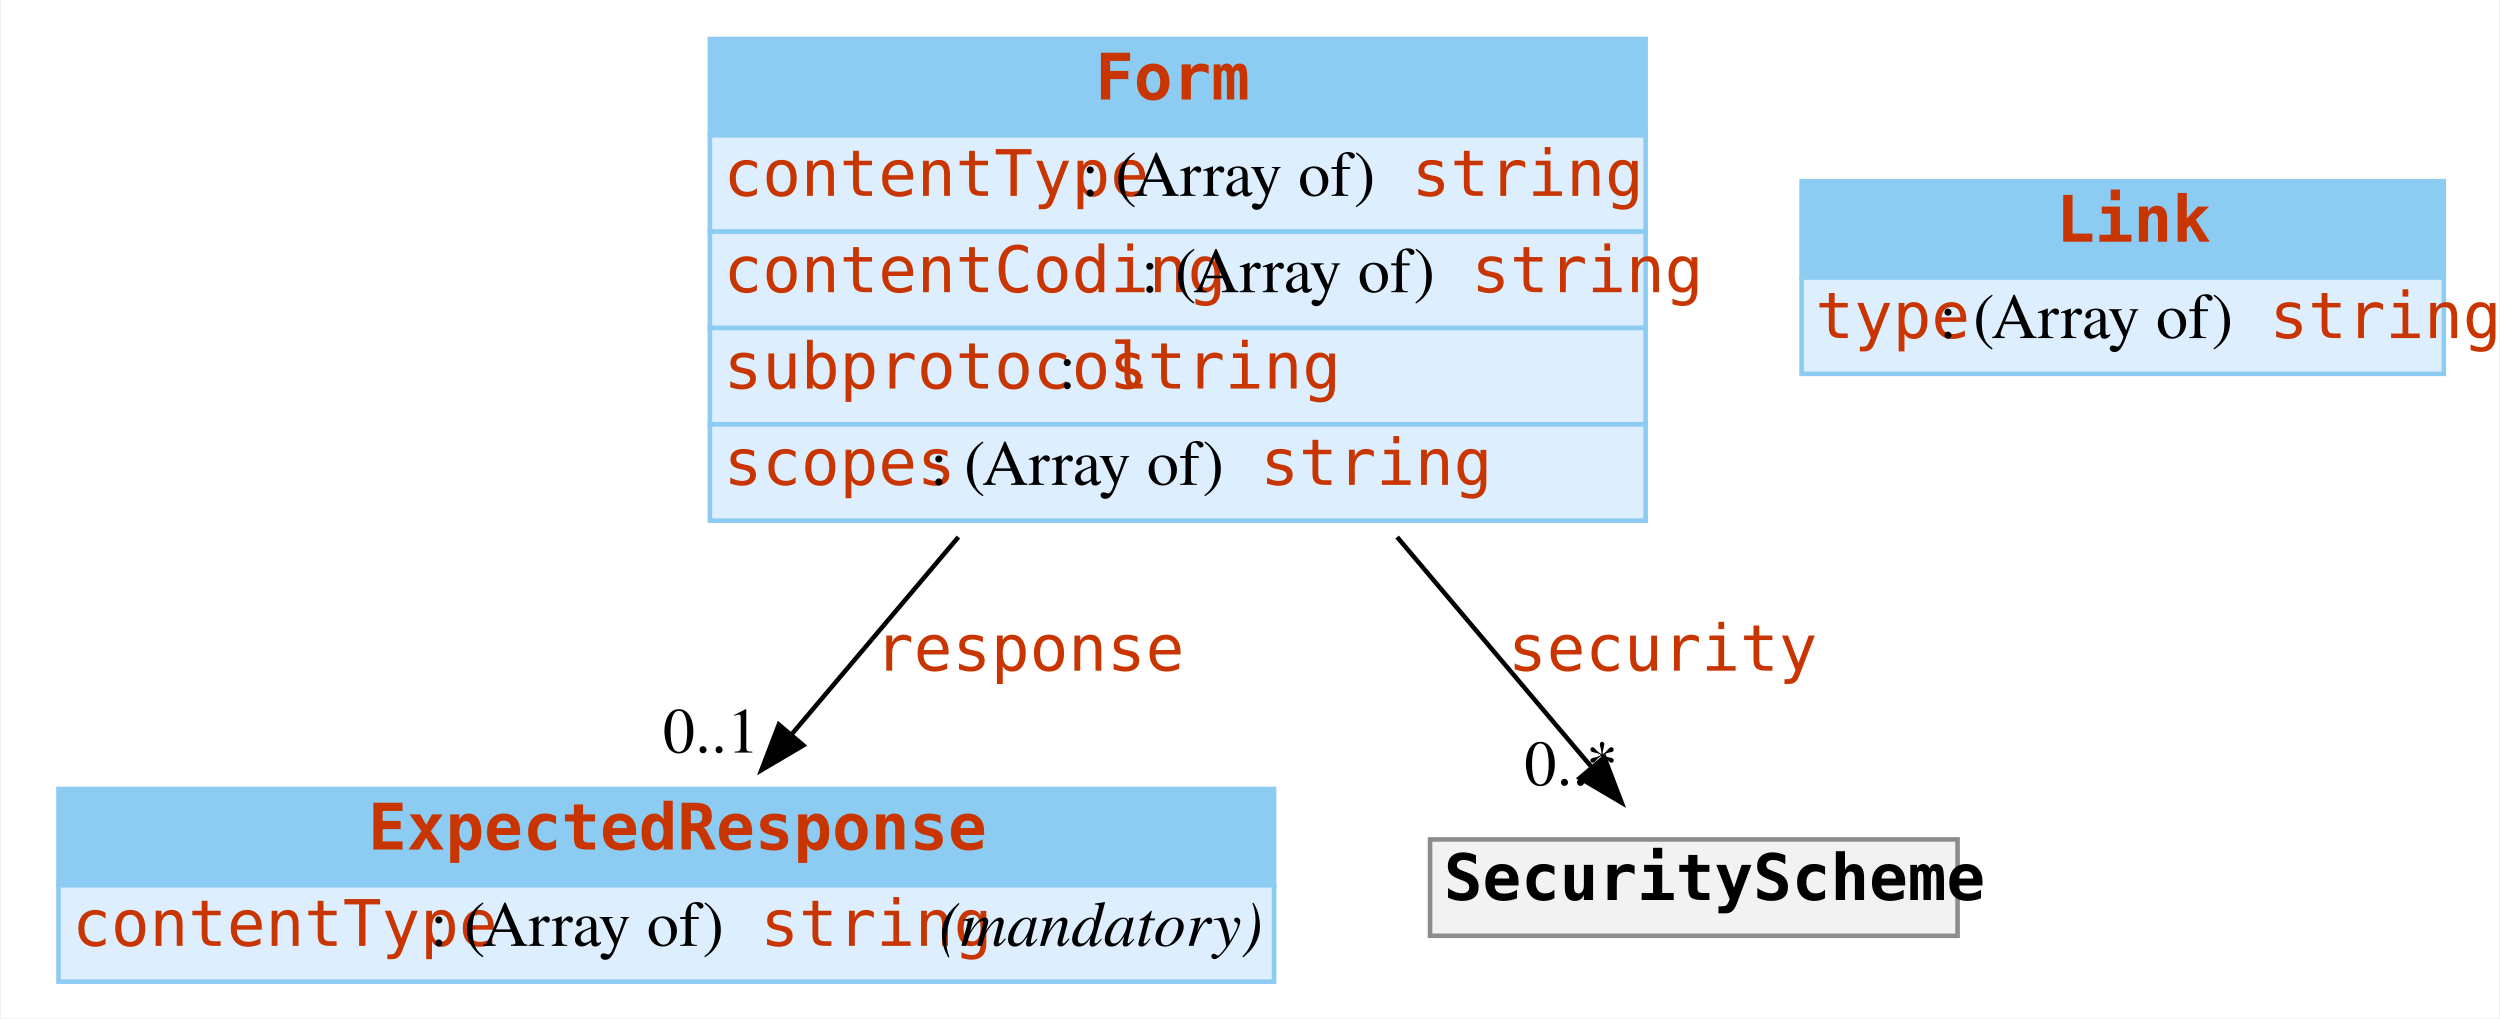
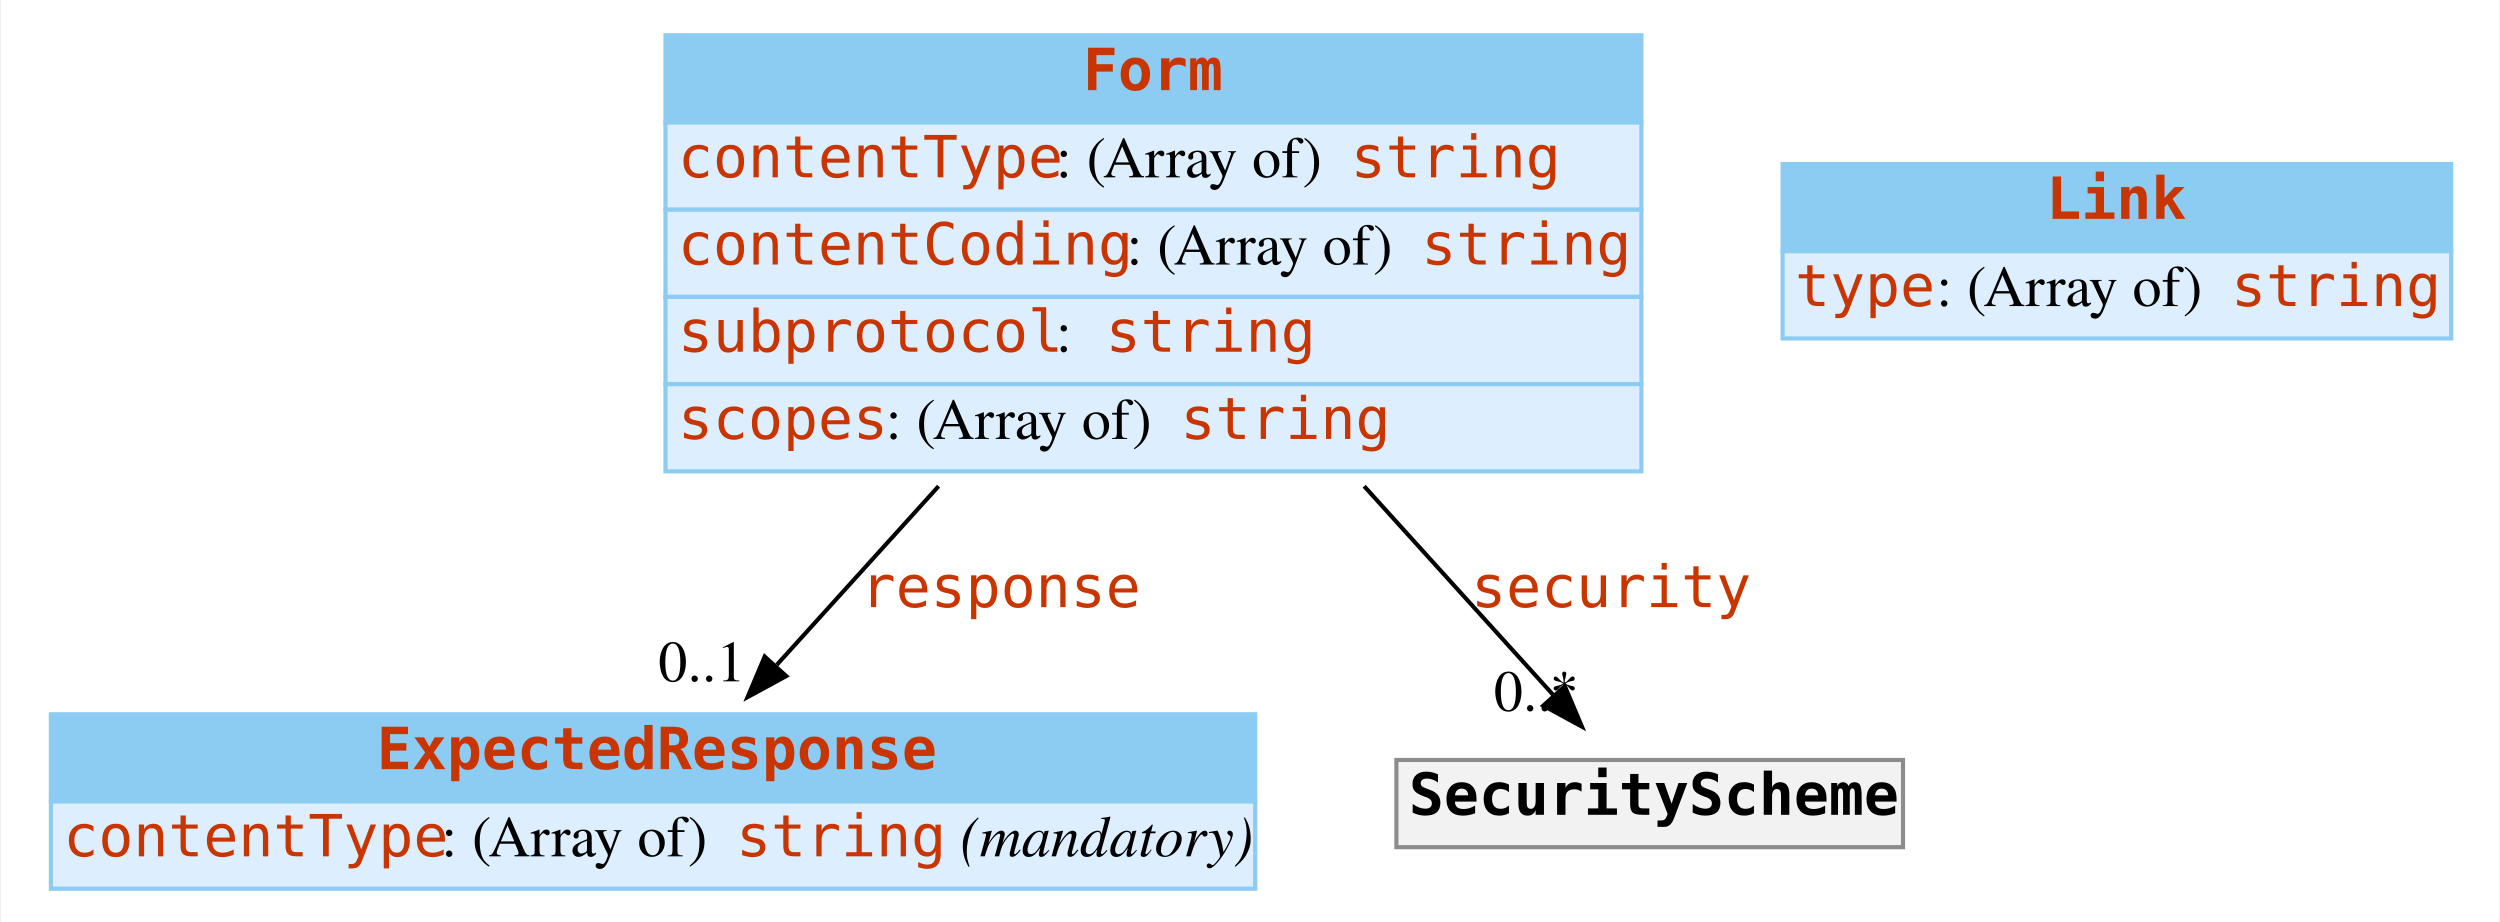
- <svg xmlns="http://www.w3.org/2000/svg" width="545pt" height="222pt" viewBox="0.00 0.00 544.50 222.00">
+ <svg xmlns="http://www.w3.org/2000/svg" width="602pt" height="222pt" viewBox="0.00 0.00 601.50 222.00">
  <g id="graph0" class="graph" transform="scale(1 1) rotate(0) translate(4 218)">
-     <polygon fill="#ffffff" stroke="transparent" points="-4,4 -4,-218 540.5,-218 540.5,4 -4,4" />
+     <polygon fill="#ffffff" stroke="transparent" points="-4,4 -4,-218 597.5,-218 597.5,4 -4,4" />
    <g id="node1" class="node">
-       <polygon fill="#8ccbf2" stroke="transparent" points="8.5,-25 8.5,-46 273.5,-46 273.5,-25 8.5,-25" />
-       <polygon fill="none" stroke="#8ccbf2" points="8.5,-25 8.5,-46 273.5,-46 273.5,-25 8.5,-25" />
-       <text text-anchor="start" x="76" y="-32.8" font-family="mono" font-weight="bold" font-size="14.00" fill="#c83500">ExpectedResponse</text>
-       <polygon fill="#ddeeff" stroke="transparent" points="8.5,-4 8.5,-25 273.5,-25 273.5,-4 8.5,-4" />
-       <polygon fill="none" stroke="#8ccbf2" points="8.5,-4 8.5,-25 273.5,-25 273.5,-4 8.5,-4" />
-       <text text-anchor="start" x="11.5" y="-11.8" font-family="mono" font-size="14.00" fill="#c83500">contentType</text>
-       <text text-anchor="start" x="89.5" y="-11.8" font-family="Times,serif" font-size="14.00" fill="#000000"> : (Array of) </text>
-       <text text-anchor="start" x="161.5" y="-11.8" font-family="mono" font-size="14.00" fill="#c83500">string</text>
-       <text text-anchor="start" x="196.5" y="-11.8" font-family="Times,serif" font-size="14.00" fill="#000000"> </text>
-       <text text-anchor="start" x="200.5" y="-11.8" font-family="Times,serif" font-style="italic" font-size="14.00" fill="#000000">(mandatory)</text>
+       <polygon fill="#8ccbf2" stroke="transparent" points="8,-25 8,-46 298,-46 298,-25 8,-25" />
+       <polygon fill="none" stroke="#8ccbf2" points="8,-25 8,-46 298,-46 298,-25 8,-25" />
+       <text text-anchor="start" x="86.5" y="-32.8" font-family="mono" font-weight="bold" font-size="14.00" fill="#c83500">ExpectedResponse</text>
+       <polygon fill="#ddeeff" stroke="transparent" points="8,-4 8,-25 298,-25 298,-4 8,-4" />
+       <polygon fill="none" stroke="#8ccbf2" points="8,-4 8,-25 298,-25 298,-4 8,-4" />
+       <text text-anchor="start" x="11" y="-11.8" font-family="mono" font-size="14.00" fill="#c83500">contentType</text>
+       <text text-anchor="start" x="102" y="-11.8" font-family="Times,serif" font-size="14.00" fill="#000000"> : (Array of) </text>
+       <text text-anchor="start" x="173" y="-11.8" font-family="mono" font-size="14.00" fill="#c83500">string</text>
+       <text text-anchor="start" x="223" y="-11.8" font-family="Times,serif" font-size="14.00" fill="#000000"> </text>
+       <text text-anchor="start" x="227" y="-11.8" font-family="Times,serif" font-style="italic" font-size="14.00" fill="#000000">(mandatory)</text>
    </g>
    <g id="node2" class="node">
-       <polygon fill="#8ccbf2" stroke="transparent" points="150.5,-188.5 150.5,-209.5 354.5,-209.5 354.5,-188.5 150.5,-188.5" />
-       <polygon fill="none" stroke="#8ccbf2" points="150.5,-188.5 150.5,-209.5 354.5,-209.5 354.5,-188.5 150.5,-188.5" />
-       <text text-anchor="start" x="234.5" y="-196.3" font-family="mono" font-weight="bold" font-size="14.00" fill="#c83500">Form</text>
-       <polygon fill="#ddeeff" stroke="transparent" points="150.5,-167.5 150.5,-188.5 354.5,-188.5 354.5,-167.5 150.5,-167.5" />
-       <polygon fill="none" stroke="#8ccbf2" points="150.5,-167.5 150.5,-188.5 354.5,-188.5 354.5,-167.5 150.5,-167.5" />
-       <text text-anchor="start" x="153.5" y="-175.3" font-family="mono" font-size="14.00" fill="#c83500">contentType</text>
-       <text text-anchor="start" x="231.5" y="-175.3" font-family="Times,serif" font-size="14.00" fill="#000000"> : (Array of) </text>
-       <text text-anchor="start" x="303.5" y="-175.3" font-family="mono" font-size="14.00" fill="#c83500">string</text>
-       <polygon fill="#ddeeff" stroke="transparent" points="150.5,-146.5 150.5,-167.5 354.5,-167.5 354.5,-146.5 150.5,-146.5" />
-       <polygon fill="none" stroke="#8ccbf2" points="150.5,-146.5 150.5,-167.5 354.5,-167.5 354.5,-146.5 150.5,-146.5" />
-       <text text-anchor="start" x="153.5" y="-154.3" font-family="mono" font-size="14.00" fill="#c83500">contentCoding</text>
-       <text text-anchor="start" x="244.5" y="-154.3" font-family="Times,serif" font-size="14.00" fill="#000000"> : (Array of) </text>
-       <text text-anchor="start" x="316.5" y="-154.3" font-family="mono" font-size="14.00" fill="#c83500">string</text>
-       <polygon fill="#ddeeff" stroke="transparent" points="150.5,-125.5 150.5,-146.5 354.5,-146.5 354.5,-125.5 150.5,-125.5" />
-       <polygon fill="none" stroke="#8ccbf2" points="150.5,-125.5 150.5,-146.5 354.5,-146.5 354.5,-125.5 150.5,-125.5" />
-       <text text-anchor="start" x="153.5" y="-133.3" font-family="mono" font-size="14.00" fill="#c83500">subprotocol</text>
-       <text text-anchor="start" x="226.5" y="-133.3" font-family="Times,serif" font-size="14.00" fill="#000000"> : </text>
-       <text text-anchor="start" x="237.5" y="-133.3" font-family="mono" font-size="14.00" fill="#c83500">string</text>
-       <polygon fill="#ddeeff" stroke="transparent" points="150.5,-104.5 150.5,-125.5 354.5,-125.5 354.5,-104.5 150.5,-104.5" />
-       <polygon fill="none" stroke="#8ccbf2" points="150.5,-104.5 150.5,-125.5 354.5,-125.5 354.5,-104.5 150.5,-104.5" />
-       <text text-anchor="start" x="153.5" y="-112.3" font-family="mono" font-size="14.00" fill="#c83500">scopes</text>
-       <text text-anchor="start" x="198.5" y="-112.3" font-family="Times,serif" font-size="14.00" fill="#000000"> : (Array of) </text>
-       <text text-anchor="start" x="270.5" y="-112.3" font-family="mono" font-size="14.00" fill="#c83500">string</text>
+       <polygon fill="#8ccbf2" stroke="transparent" points="156,-188.5 156,-209.5 391,-209.5 391,-188.5 156,-188.5" />
+       <polygon fill="none" stroke="#8ccbf2" points="156,-188.5 156,-209.5 391,-209.5 391,-188.5 156,-188.5" />
+       <text text-anchor="start" x="256.5" y="-196.3" font-family="mono" font-weight="bold" font-size="14.00" fill="#c83500">Form</text>
+       <polygon fill="#ddeeff" stroke="transparent" points="156,-167.5 156,-188.5 391,-188.5 391,-167.5 156,-167.5" />
+       <polygon fill="none" stroke="#8ccbf2" points="156,-167.5 156,-188.5 391,-188.5 391,-167.5 156,-167.5" />
+       <text text-anchor="start" x="159" y="-175.3" font-family="mono" font-size="14.00" fill="#c83500">contentType</text>
+       <text text-anchor="start" x="250" y="-175.3" font-family="Times,serif" font-size="14.00" fill="#000000"> : (Array of) </text>
+       <text text-anchor="start" x="321" y="-175.3" font-family="mono" font-size="14.00" fill="#c83500">string</text>
+       <polygon fill="#ddeeff" stroke="transparent" points="156,-146.5 156,-167.5 391,-167.5 391,-146.5 156,-146.5" />
+       <polygon fill="none" stroke="#8ccbf2" points="156,-146.5 156,-167.5 391,-167.5 391,-146.5 156,-146.5" />
+       <text text-anchor="start" x="159" y="-154.3" font-family="mono" font-size="14.00" fill="#c83500">contentCoding</text>
+       <text text-anchor="start" x="267" y="-154.3" font-family="Times,serif" font-size="14.00" fill="#000000"> : (Array of) </text>
+       <text text-anchor="start" x="338" y="-154.3" font-family="mono" font-size="14.00" fill="#c83500">string</text>
+       <polygon fill="#ddeeff" stroke="transparent" points="156,-125.5 156,-146.5 391,-146.5 391,-125.5 156,-125.5" />
+       <polygon fill="none" stroke="#8ccbf2" points="156,-125.5 156,-146.5 391,-146.5 391,-125.5 156,-125.5" />
+       <text text-anchor="start" x="159" y="-133.3" font-family="mono" font-size="14.00" fill="#c83500">subprotocol</text>
+       <text text-anchor="start" x="250" y="-133.3" font-family="Times,serif" font-size="14.00" fill="#000000"> : </text>
+       <text text-anchor="start" x="262" y="-133.3" font-family="mono" font-size="14.00" fill="#c83500">string</text>
+       <polygon fill="#ddeeff" stroke="transparent" points="156,-104.5 156,-125.5 391,-125.5 391,-104.5 156,-104.5" />
+       <polygon fill="none" stroke="#8ccbf2" points="156,-104.5 156,-125.5 391,-125.5 391,-104.5 156,-104.5" />
+       <text text-anchor="start" x="159" y="-112.3" font-family="mono" font-size="14.00" fill="#c83500">scopes</text>
+       <text text-anchor="start" x="209" y="-112.3" font-family="Times,serif" font-size="14.00" fill="#000000"> : (Array of) </text>
+       <text text-anchor="start" x="280" y="-112.3" font-family="mono" font-size="14.00" fill="#c83500">string</text>
    </g>
    <g id="edge1" class="edge">
-       <path fill="none" stroke="#000000" d="M204.677,-100.924C192.269,-86.245 179.314,-70.919 168.32,-57.912" />
-       <polygon fill="#000000" stroke="#000000" points="170.878,-55.517 161.75,-50.139 165.532,-60.036 170.878,-55.517" />
-       <text text-anchor="start" x="186.5" y="-71.8" font-family="mono" font-size="14.00" fill="#c83500">response</text>
-       <text text-anchor="middle" x="150.75" y="-53.939" font-family="Times,serif" font-size="14.00" fill="#000000">0..1</text>
+       <path fill="none" stroke="#000000" d="M221.761,-100.924C208.467,-86.245 194.587,-70.919 182.807,-57.912" />
+       <polygon fill="#000000" stroke="#000000" points="185.074,-55.202 175.767,-50.139 179.886,-59.901 185.074,-55.202" />
+       <text text-anchor="start" x="203" y="-71.8" font-family="mono" font-size="14.00" fill="#c83500">response</text>
+       <text text-anchor="middle" x="164.767" y="-53.939" font-family="Times,serif" font-size="14.00" fill="#000000">0..1</text>
    </g>
    <g id="node4" class="node">
-       <polygon fill="#f2f2f2" stroke="transparent" points="307.5,-14 307.5,-35 422.5,-35 422.5,-14 307.5,-14" />
-       <polygon fill="none" stroke="#8c8c8c" points="307.5,-14 307.5,-35 422.5,-35 422.5,-14 307.5,-14" />
-       <text text-anchor="start" x="310.5" y="-21.8" font-family="mono" font-weight="bold" font-size="14.00" fill="#000000">SecurityScheme</text>
+       <polygon fill="#f2f2f2" stroke="transparent" points="332,-14 332,-35 454,-35 454,-14 332,-14" />
+       <polygon fill="none" stroke="#8c8c8c" points="332,-14 332,-35 454,-35 454,-14 332,-14" />
+       <text text-anchor="start" x="335" y="-21.8" font-family="mono" font-weight="bold" font-size="14.00" fill="#000000">SecurityScheme</text>
    </g>
    <g id="edge2" class="edge">
-       <path fill="none" stroke="#000000" d="M300.323,-100.924C315.034,-83.519 330.515,-65.205 342.586,-50.925" />
-       <polygon fill="#000000" stroke="#000000" points="345.485,-52.917 349.268,-43.02 340.139,-48.398 345.485,-52.917" />
-       <text text-anchor="start" x="324.5" y="-71.8" font-family="mono" font-size="14.00" fill="#c83500">security</text>
-       <text text-anchor="middle" x="338.268" y="-46.82" font-family="Times,serif" font-size="14.00" fill="#000000">0..*</text>
+       <path fill="none" stroke="#000000" d="M324.239,-100.924C340.149,-83.357 356.898,-64.862 369.883,-50.525" />
+       <polygon fill="#000000" stroke="#000000" points="372.561,-52.782 376.68,-43.02 367.373,-48.083 372.561,-52.782" />
+       <text text-anchor="start" x="350" y="-71.8" font-family="mono" font-size="14.00" fill="#c83500">security</text>
+       <text text-anchor="middle" x="365.68" y="-46.82" font-family="Times,serif" font-size="14.00" fill="#000000">0..*</text>
    </g>
    <g id="node3" class="node">
-       <polygon fill="#8ccbf2" stroke="transparent" points="388.5,-157.5 388.5,-178.5 528.5,-178.5 528.5,-157.5 388.5,-157.5" />
-       <polygon fill="none" stroke="#8ccbf2" points="388.5,-157.5 388.5,-178.5 528.5,-178.5 528.5,-157.5 388.5,-157.5" />
-       <text text-anchor="start" x="444" y="-165.3" font-family="mono" font-weight="bold" font-size="14.00" fill="#c83500">Link</text>
-       <polygon fill="#ddeeff" stroke="transparent" points="388.5,-136.5 388.5,-157.5 528.5,-157.5 528.5,-136.5 388.5,-136.5" />
-       <polygon fill="none" stroke="#8ccbf2" points="388.5,-136.5 388.5,-157.5 528.5,-157.5 528.5,-136.5 388.5,-136.5" />
-       <text text-anchor="start" x="391.5" y="-144.3" font-family="mono" font-size="14.00" fill="#c83500">type</text>
-       <text text-anchor="start" x="418.5" y="-144.3" font-family="Times,serif" font-size="14.00" fill="#000000"> : (Array of) </text>
-       <text text-anchor="start" x="490.5" y="-144.3" font-family="mono" font-size="14.00" fill="#c83500">string</text>
+       <polygon fill="#8ccbf2" stroke="transparent" points="425,-157.5 425,-178.5 586,-178.5 586,-157.5 425,-157.5" />
+       <polygon fill="none" stroke="#8ccbf2" points="425,-157.5 425,-178.5 586,-178.5 586,-157.5 425,-157.5" />
+       <text text-anchor="start" x="488.5" y="-165.3" font-family="mono" font-weight="bold" font-size="14.00" fill="#c83500">Link</text>
+       <polygon fill="#ddeeff" stroke="transparent" points="425,-136.5 425,-157.5 586,-157.5 586,-136.5 425,-136.5" />
+       <polygon fill="none" stroke="#8ccbf2" points="425,-136.5 425,-157.5 586,-157.5 586,-136.5 425,-136.5" />
+       <text text-anchor="start" x="428" y="-144.3" font-family="mono" font-size="14.00" fill="#c83500">type</text>
+       <text text-anchor="start" x="462" y="-144.3" font-family="Times,serif" font-size="14.00" fill="#000000"> : (Array of) </text>
+       <text text-anchor="start" x="533" y="-144.3" font-family="mono" font-size="14.00" fill="#c83500">string</text>
    </g>
  </g>
</svg>
